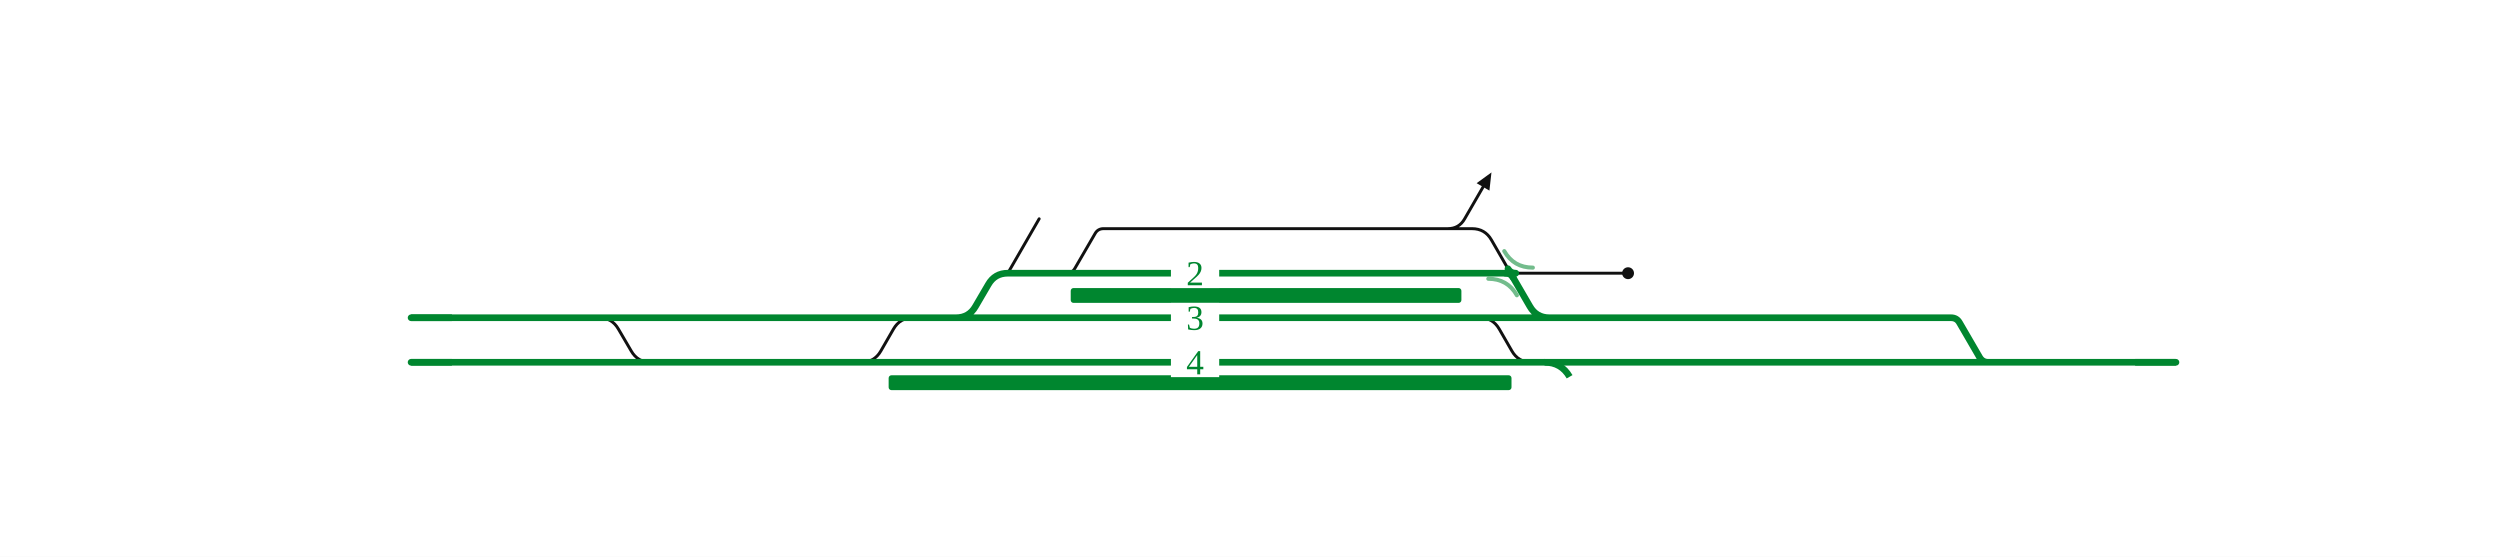
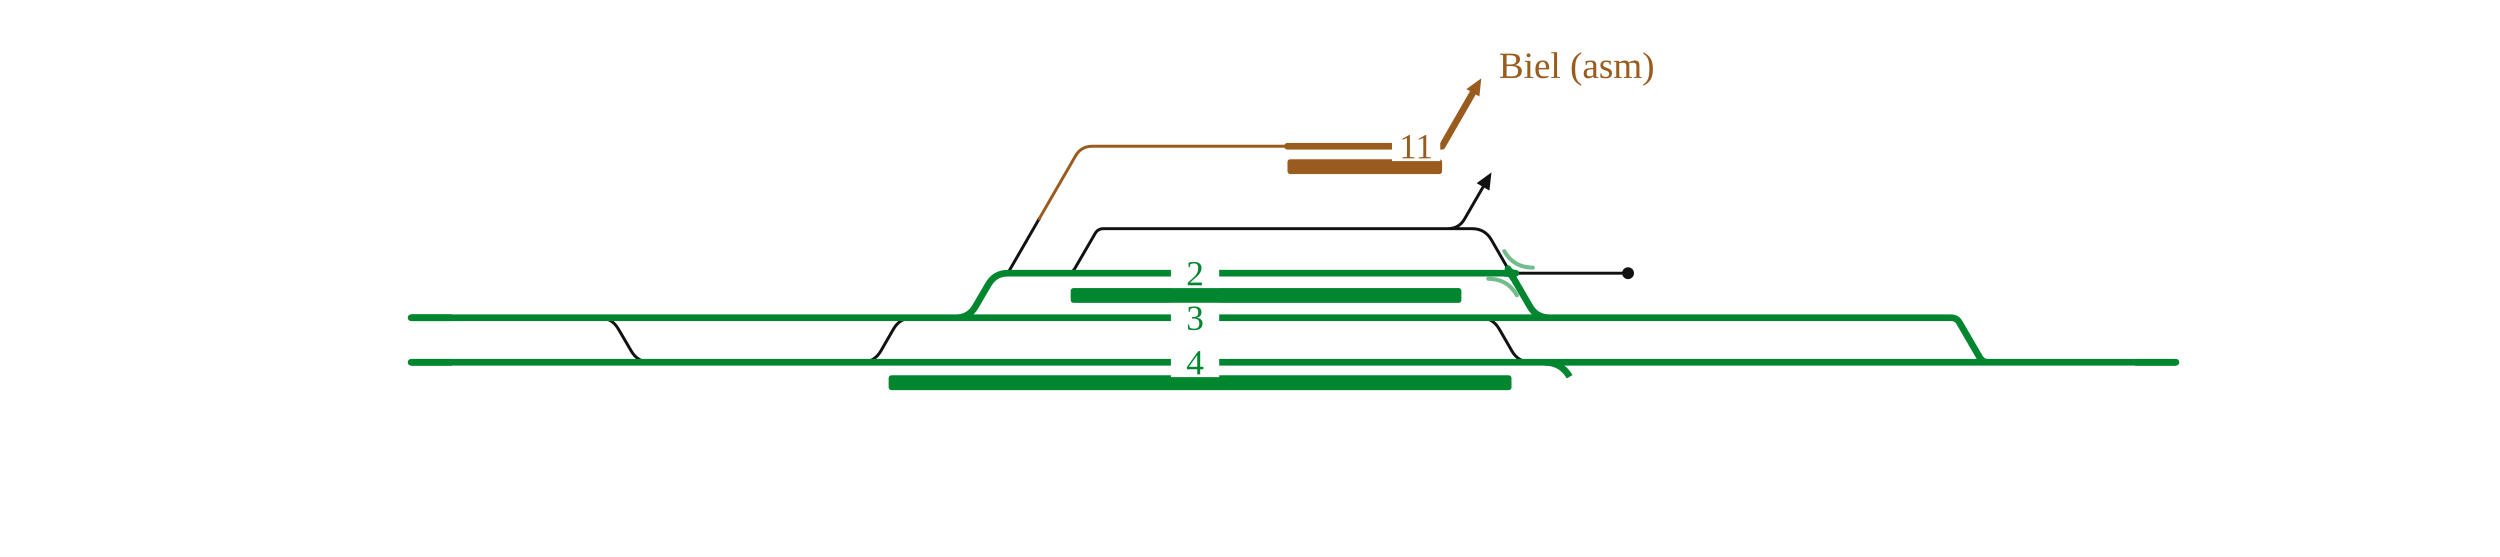
<svg xmlns="http://www.w3.org/2000/svg" viewBox="0 0 1347 300" width="1347" height="300" font-family="Fira Sans, Source Sans 3, Helvetica, Arial, sans-serif">
  <rect width="100%" height="100%" fill="#fff" />
  <g fill="none" stroke-linecap="round" stroke-linejoin="round">
    <path d="M813.9,147.2H877.2 M796.2,171.2H797.3Q804.3,171.2 807.8,177.3L814.6,189.1Q818.1,195.2 825.1,195.2H825.1 M464.1,195.2H464.1Q471.1,195.2 474.6,189.1L481.4,177.3Q484.9,171.2 491.9,171.2H491.9 M322.7,171.2H322.7Q329.7,171.2 333.2,177.3L340.1,189.1Q343.6,195.2 350.6,195.2H350.6 M574.6,147.2H574.6Q577.7,147.2 579.2,144.5L590.0,125.9Q591.5,123.2 594.6,123.2H594.6M594.6,123.2H786.1 M786.1,123.2L786.1,123.2 M780.1,123.2Q786.1,123.2 789.1,118.0L799.1,100.7 M786.1,123.2L793.1,123.2Q800.1,123.2 803.6,129.3L813.9,147.2 M543.0,147.2L559.9,117.9" stroke="#111" stroke-width="1.6" />
    <path d="M574.6,147.2H813.9 M543.0,147.2H574.6 M491.9,171.2H515.1 M515.1,171.2H796.2 M841.2,195.2H1071.2 M464.1,195.2H825.1 M825.1,195.2H841.2  M796.2,171.2H841.8 M350.6,195.2H464.1 M322.7,171.2H491.9 M841.8,171.2H1051.2M1051.2,171.2H1051.2Q1054.3,171.2 1055.8,173.9L1066.6,192.5Q1068.2,195.2 1071.2,195.2H1071.2 M515.1,171.2H515.1Q522.1,171.2 525.6,165.1L532.5,153.3Q536.0,147.2 543.0,147.2H543.0 M1071.2,195.2H1172.4 M221.5,195.2H350.6 M221.5,171.2H322.7 M813.9,147.2L824.3,165.1Q827.8,171.2 834.8,171.2L841.8,171.2" stroke="#00862f" stroke-width="3.6" />
    <path d="M811.1,147.2Q813.9,147.2 815.3,149.6" fill="none" stroke="#00862f" stroke-width="3.6" stroke-linecap="round" />
    <path d="M816.7,147.2Q813.9,147.2 812.5,144.8" fill="none" stroke="#00862f" stroke-width="3.6" stroke-linecap="round" />
+     <path d="M798.1,42.2L797.1,52.0L790.1,48.0Z" fill="#9a5b1e" stroke="none" />
+     <path d="M559.9,117.9L579.5,84.0Q582.5,78.8 588.5,78.8L646.8,78.8 M646.8,78.8L693.7,78.8" stroke="#9a5b1e" stroke-width="1.6" />
+     <path d="M693.7,78.8L777.0,78.8 M777.0,78.8L793.6,50.0" stroke="#9a5b1e" stroke-width="3.6" />
  </g>
+   <rect x="693.7" y="85.8" width="83.3" height="8" rx="1.5" fill="#9a5b1e" />
+   <text x="807.6" y="42.0" font-size="20" text-anchor="start" fill="#9a5b1e">Biel (asm)</text>
+   <rect x="750.0" y="70.8" width="26" height="16" fill="#fff" stroke="none" />
+   <text x="763.0" y="85.3" font-size="19" text-anchor="middle" fill="#9a5b1e">11</text>
+   <g fill="none" stroke-linecap="round" stroke-linejoin="round">
+ </g>
  <rect x="576.9" y="155.2" width="210.5" height="8" rx="1.5" fill="#00862f" />
  <rect x="478.8" y="202.2" width="335.6" height="8" rx="1.5" fill="#00862f" />
  <path d="M801.9,150.2Q812.2,150.2 817.3,159.1" fill="none" stroke="#00862f" stroke-opacity="0.55" stroke-width="2.2" stroke-linecap="round" />
  <path d="M825.9,144.2Q815.6,144.2 810.5,135.3" fill="none" stroke="#00862f" stroke-opacity="0.55" stroke-width="2.2" stroke-linecap="round" />
  <circle cx="877.2" cy="147.2" r="3.2" fill="#111" />
  <path d="M803.6,92.9L802.5,102.7L795.6,98.7Z" fill="#111" />
  <rect x="630.9" y="139.2" width="26" height="16" fill="#fff" />
  <text x="643.9" y="153.7" font-size="19" text-anchor="middle" fill="#00862f">2</text>
  <rect x="630.9" y="163.2" width="26" height="16" fill="#fff" />
  <text x="643.9" y="177.7" font-size="19" text-anchor="middle" fill="#00862f">3</text>
  <rect x="630.9" y="187.2" width="26" height="16" fill="#fff" />
  <text x="643.9" y="201.7" font-size="19" text-anchor="middle" fill="#00862f">4</text>
  <path d="M1150.4,195.2H1172.4" stroke="#00862f" stroke-width="3.6" fill="none" />
  <path d="M243.5,195.2H221.5" stroke="#00862f" stroke-width="3.6" fill="none" />
  <path d="M243.5,171.2H221.5" stroke="#00862f" stroke-width="3.6" fill="none" />
  <path d="M832.2,195.2Q841.2,195.2 845.7,203.0" stroke="#00862f" stroke-width="3.6" fill="none" />
</svg>
